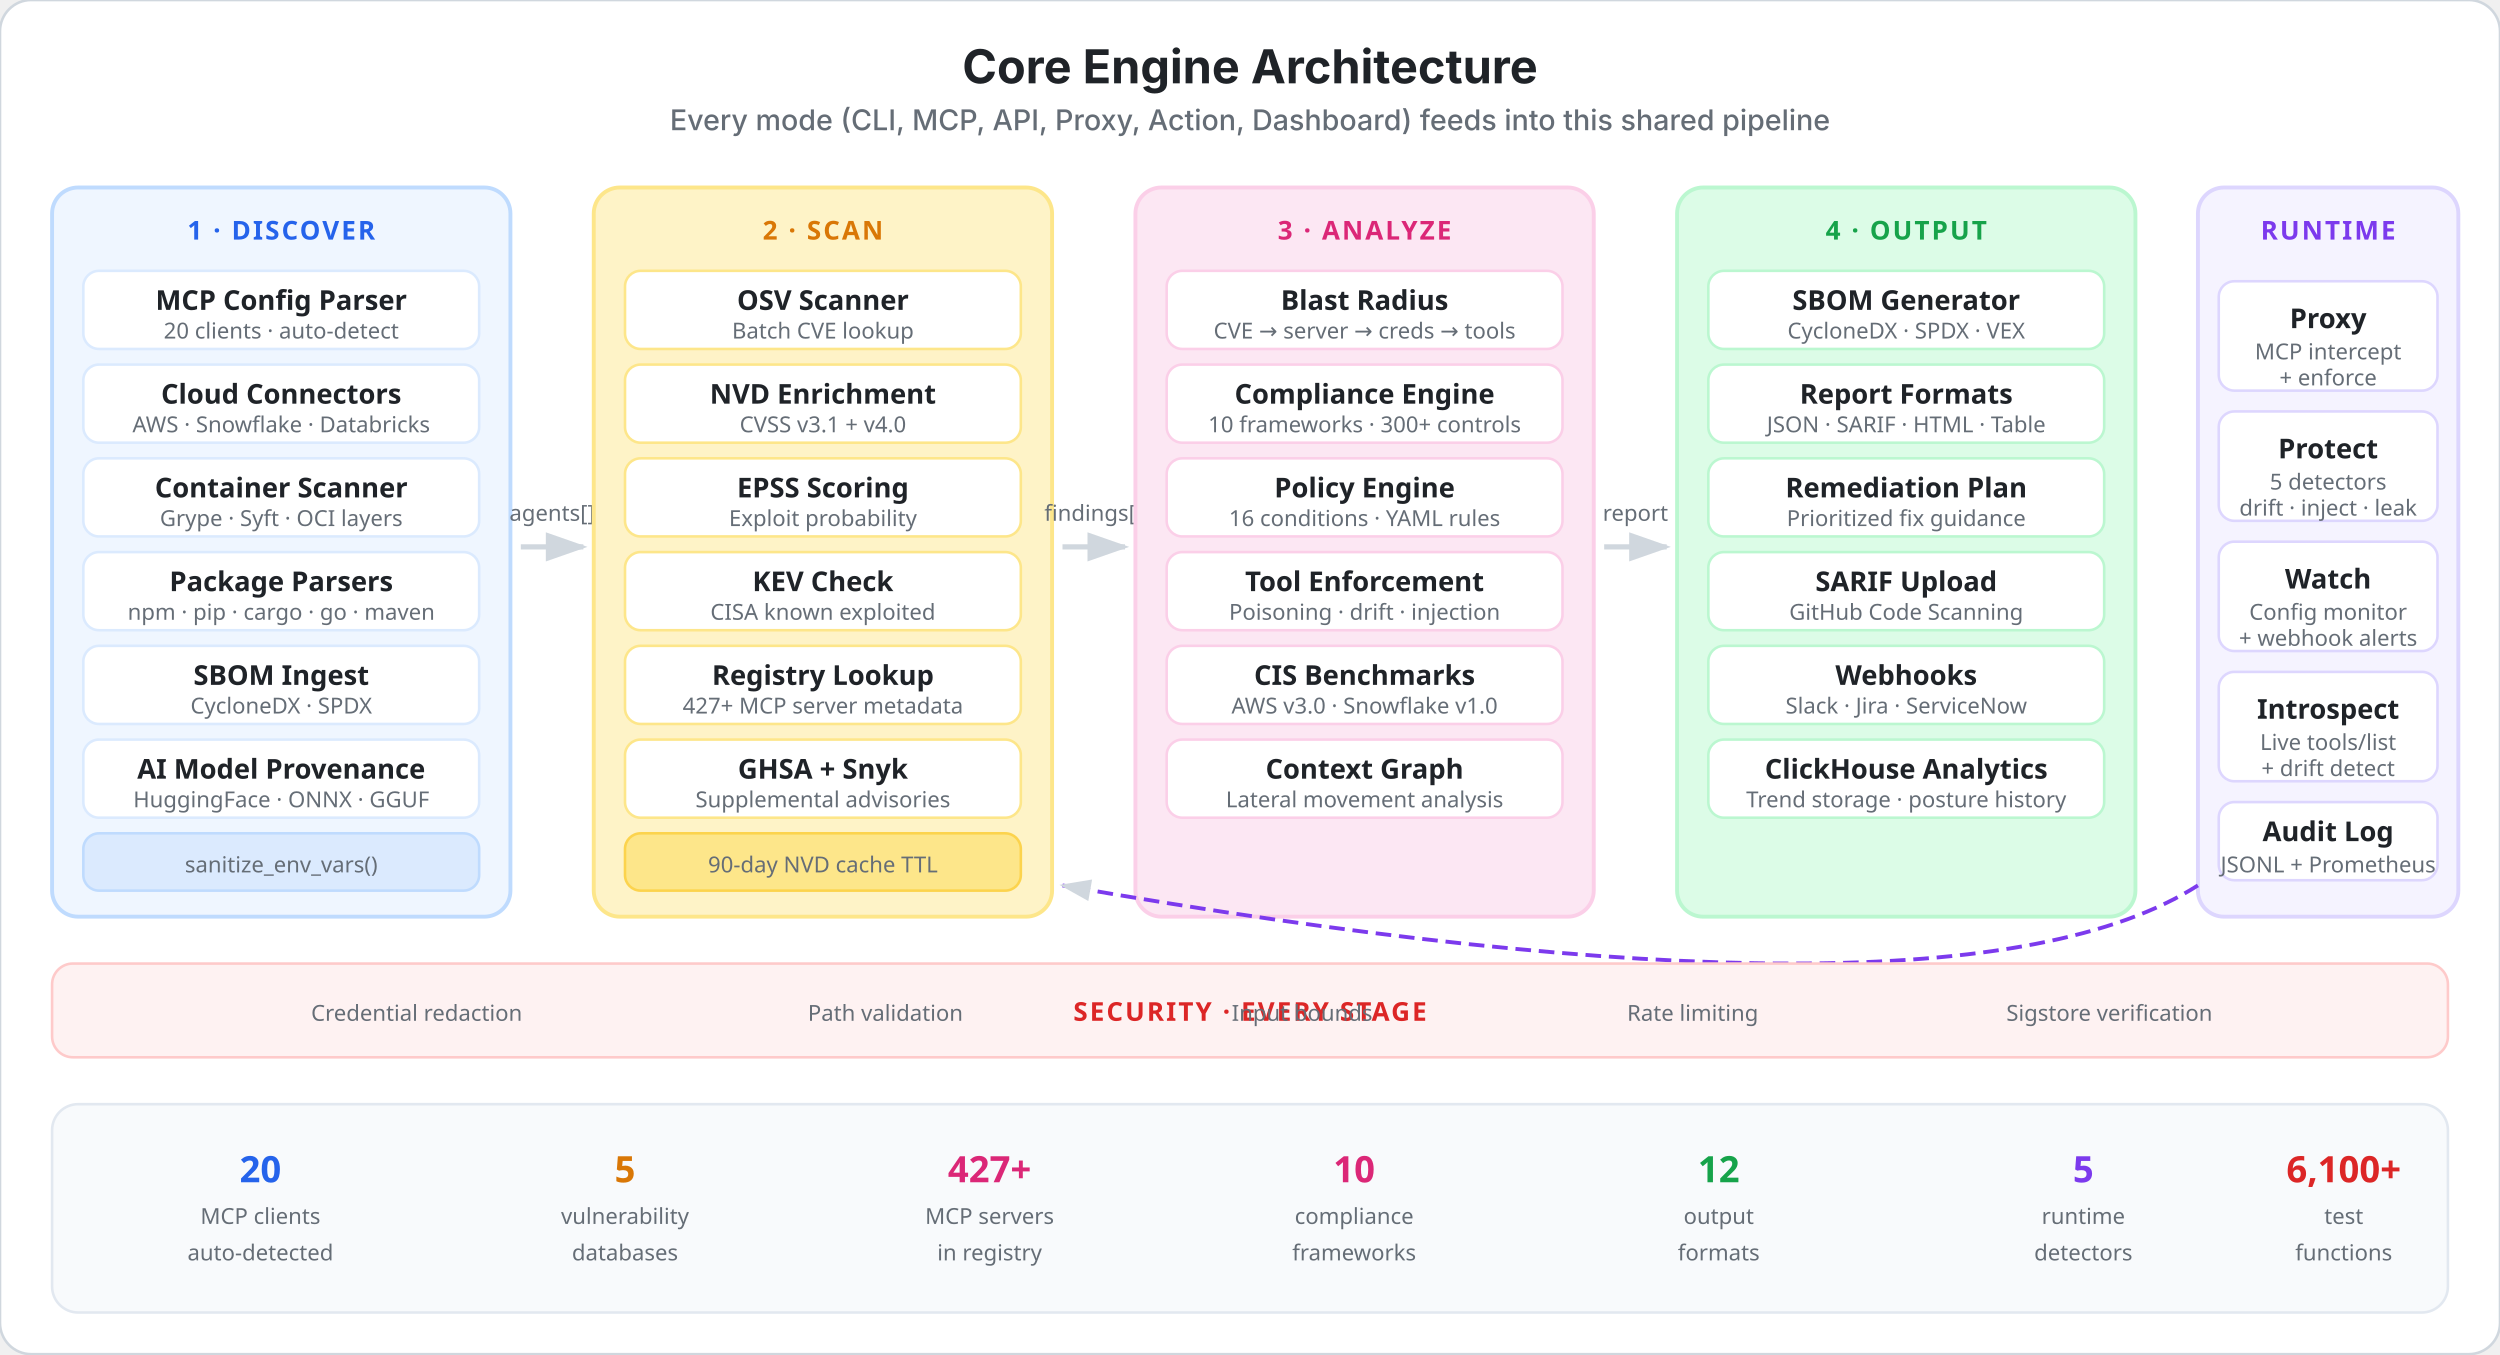
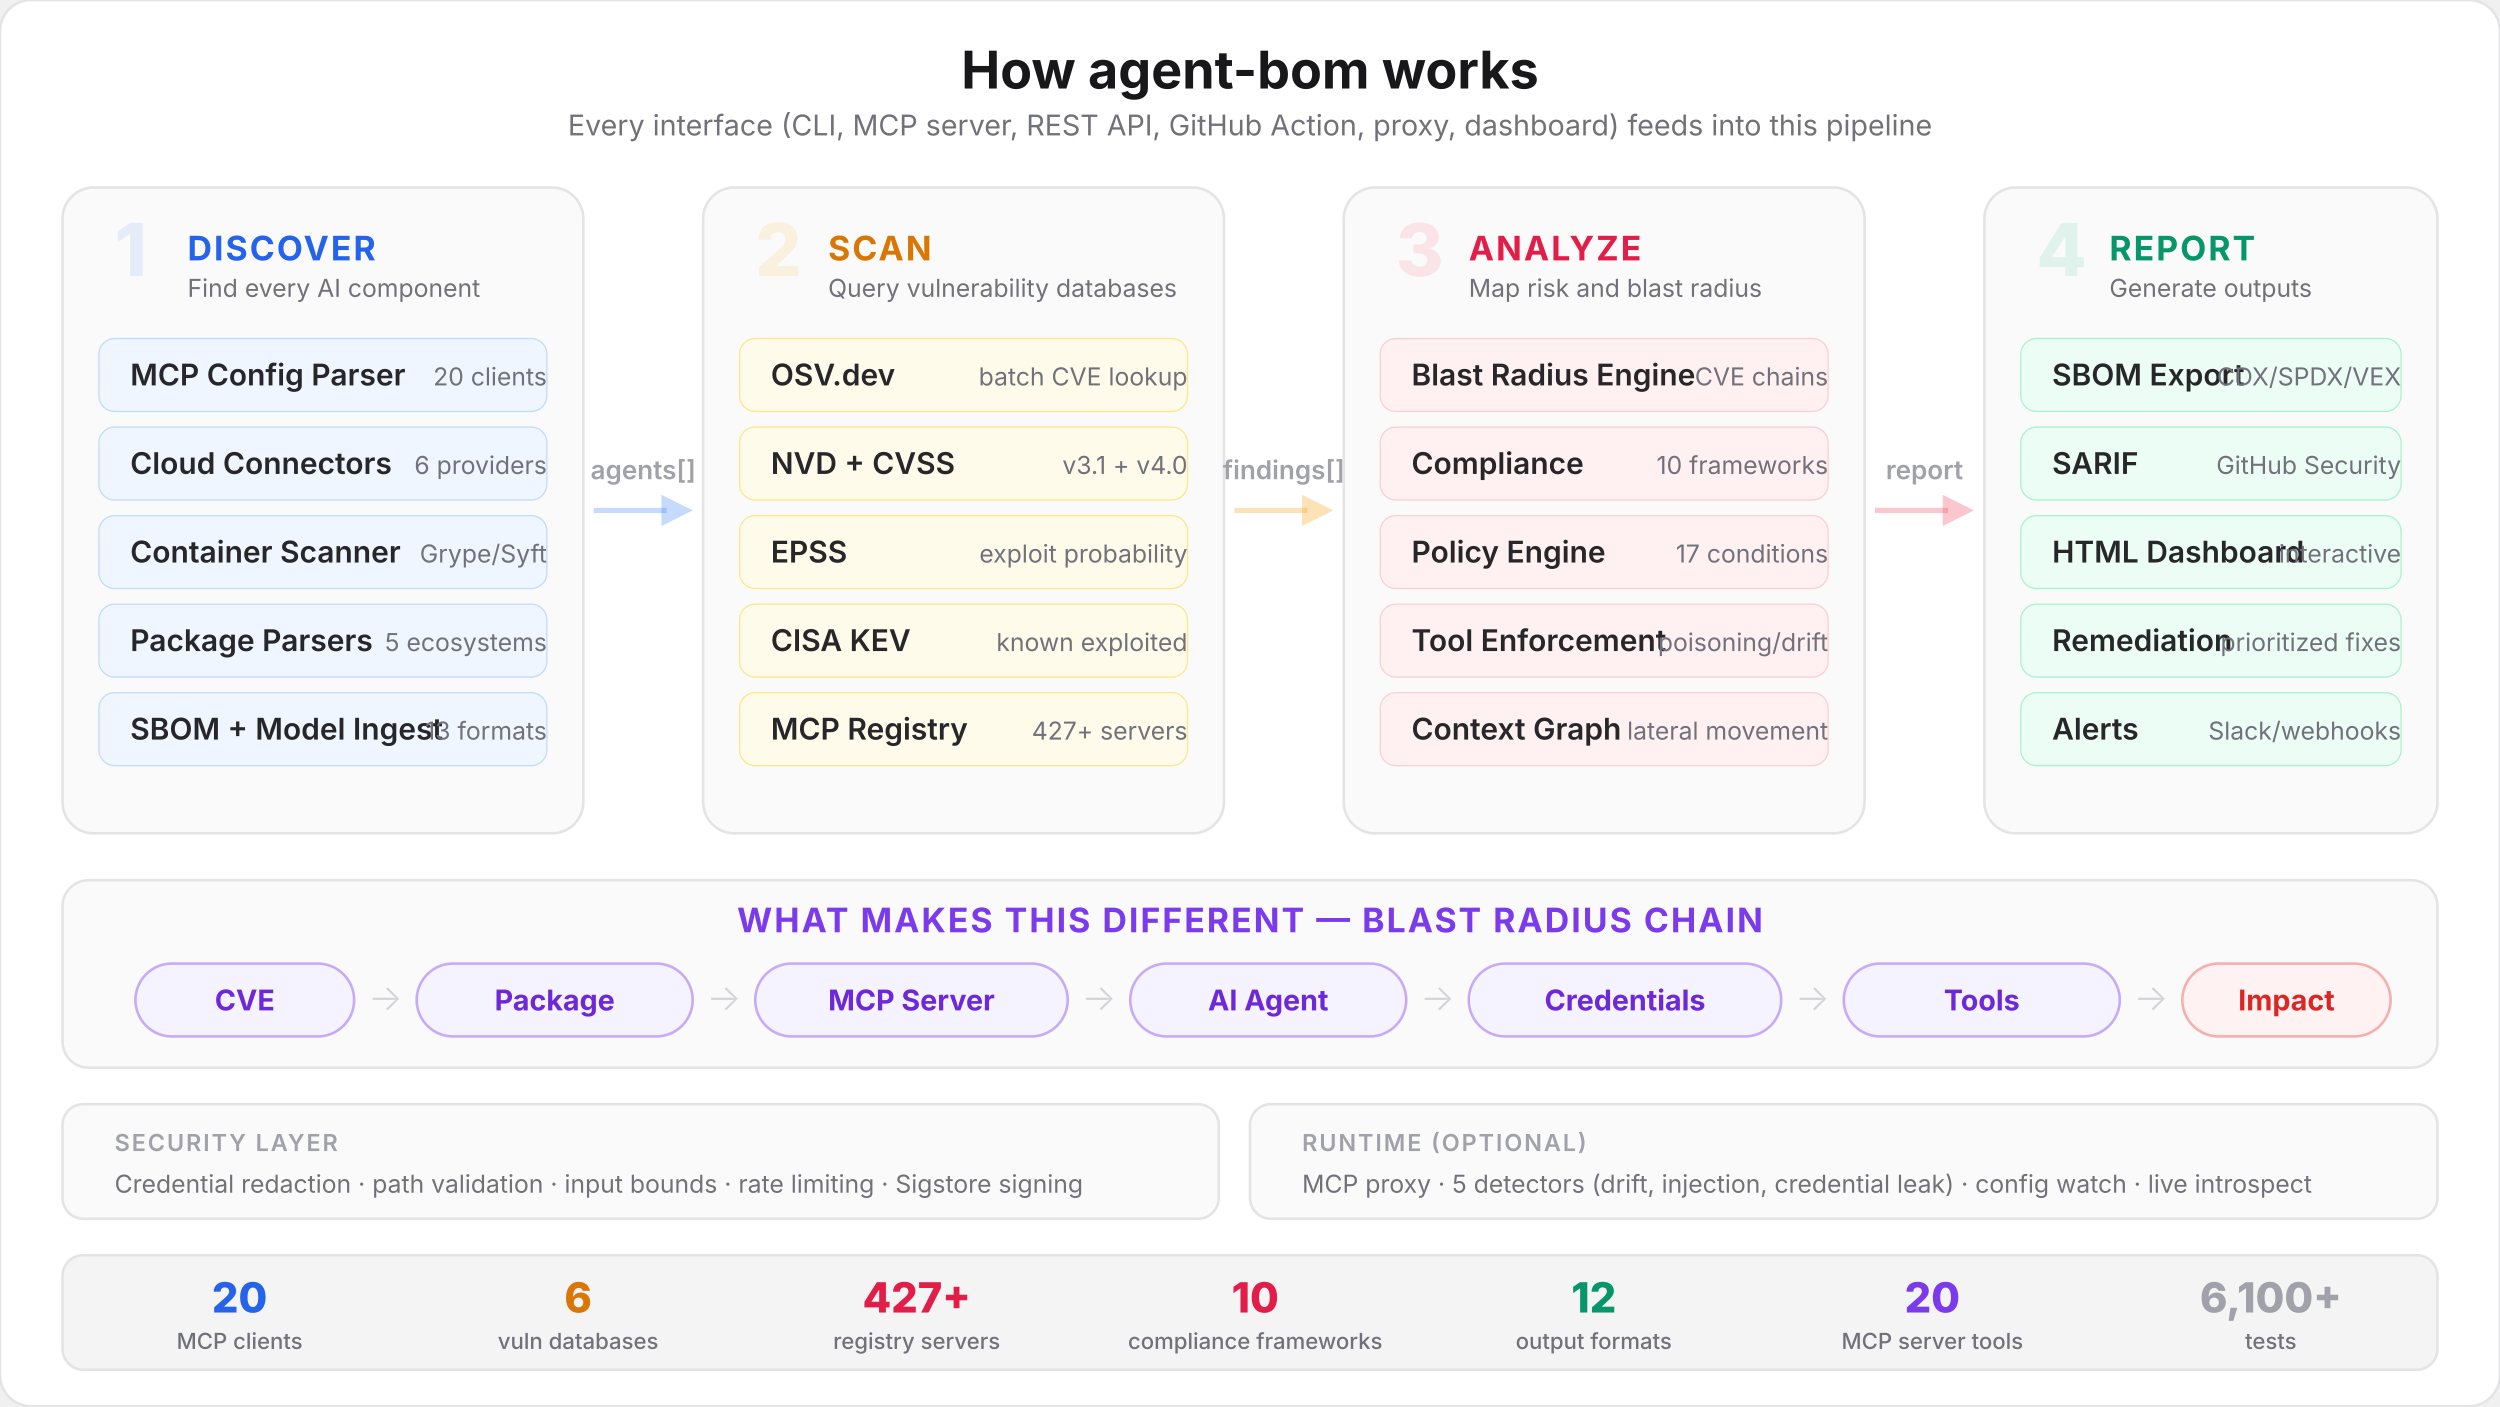
- <svg xmlns="http://www.w3.org/2000/svg" viewBox="0 0 960 520" fill="none">
+ <svg xmlns="http://www.w3.org/2000/svg" viewBox="0 0 960 540" fill="none">
  <style>
-     .title { font: 700 18px system-ui, -apple-system, sans-serif; fill: #1f2328; }
-     .subtitle { font: 500 11px system-ui, -apple-system, sans-serif; fill: #656d76; }
-     .phase-title { font: 700 10px system-ui, sans-serif; letter-spacing: 0.08em; }
-     .mod-label { font: 600 10.5px system-ui, sans-serif; fill: #1f2328; }
-     .mod-detail { font: 400 8.5px system-ui, sans-serif; fill: #656d76; }
-     .arrow-label { font: 500 8.5px system-ui, sans-serif; fill: #656d76; }
-     .stat { font: 700 14px system-ui, sans-serif; }
-     .stat-label { font: 500 8.5px system-ui, sans-serif; fill: #656d76; }
-     .note { font: 400 9px system-ui, sans-serif; fill: #656d76; }
+     text { font-family: system-ui, -apple-system, 'Segoe UI', sans-serif; }
+     .title { font-size: 20px; font-weight: 700; fill: #18181b; }
+     .subtitle { font-size: 11px; font-weight: 400; fill: #71717a; }
+     .phase-num { font-size: 28px; font-weight: 800; }
+     .phase-name { font-size: 13px; font-weight: 700; letter-spacing: 0.06em; }
+     .mod-name { font-size: 11.5px; font-weight: 600; fill: #27272a; }
+     .mod-sub { font-size: 9.5px; font-weight: 400; fill: #71717a; }
+     .arrow-text { font-size: 10px; font-weight: 600; fill: #a1a1aa; }
+     .chain-label { font-size: 11px; font-weight: 700; }
+     .chain-sub { font-size: 9px; font-weight: 500; fill: #71717a; }
+     .chain-arrow { font-size: 14px; font-weight: 300; fill: #d4d4d8; }
+     .sec-label { font-size: 9px; font-weight: 600; fill: #a1a1aa; letter-spacing: 0.08em; }
+     .entry-label { font-size: 9px; font-weight: 600; }
+     .stat-num { font-size: 16px; font-weight: 800; }
+     .stat-label { font-size: 8.5px; font-weight: 500; fill: #71717a; }
  </style>
-   <defs>
-     <marker id="ar" viewBox="0 0 10 7" refX="9" refY="3.5" markerWidth="8" markerHeight="6" orient="auto">
-       <polygon points="0 0, 10 3.5, 0 7" fill="#d0d7de" />
-     </marker>
-     <marker id="ar-blue" viewBox="0 0 10 7" refX="9" refY="3.5" markerWidth="8" markerHeight="6" orient="auto">
-       <polygon points="0 0, 10 3.5, 0 7" fill="#3b82f6" opacity="0.5" />
-     </marker>
-   </defs>
-   <rect width="960" height="520" rx="12" fill="#ffffff" stroke="#d0d7de" stroke-width="1" />
-   <text x="480" y="32" text-anchor="middle" class="title">Core Engine Architecture</text>
-   <text x="480" y="50" text-anchor="middle" class="subtitle">Every mode (CLI, MCP, API, Proxy, Action, Dashboard) feeds into this shared pipeline</text>
-   <rect x="20" y="72" width="176" height="280" rx="10" fill="#eff6ff" stroke="#bfdbfe" stroke-width="1.5" />
-   <text x="108" y="92" text-anchor="middle" class="phase-title" fill="#2563eb">1 · DISCOVER</text>
-   <rect x="32" y="104" width="152" height="30" rx="6" fill="#fff" stroke="#dbeafe" stroke-width="1" />
-   <text x="108" y="119" text-anchor="middle" class="mod-label">MCP Config Parser</text>
-   <text x="108" y="130" text-anchor="middle" class="mod-detail">20 clients · auto-detect</text>
-   <rect x="32" y="140" width="152" height="30" rx="6" fill="#fff" stroke="#dbeafe" stroke-width="1" />
-   <text x="108" y="155" text-anchor="middle" class="mod-label">Cloud Connectors</text>
-   <text x="108" y="166" text-anchor="middle" class="mod-detail">AWS · Snowflake · Databricks</text>
-   <rect x="32" y="176" width="152" height="30" rx="6" fill="#fff" stroke="#dbeafe" stroke-width="1" />
-   <text x="108" y="191" text-anchor="middle" class="mod-label">Container Scanner</text>
-   <text x="108" y="202" text-anchor="middle" class="mod-detail">Grype · Syft · OCI layers</text>
-   <rect x="32" y="212" width="152" height="30" rx="6" fill="#fff" stroke="#dbeafe" stroke-width="1" />
-   <text x="108" y="227" text-anchor="middle" class="mod-label">Package Parsers</text>
-   <text x="108" y="238" text-anchor="middle" class="mod-detail">npm · pip · cargo · go · maven</text>
-   <rect x="32" y="248" width="152" height="30" rx="6" fill="#fff" stroke="#dbeafe" stroke-width="1" />
-   <text x="108" y="263" text-anchor="middle" class="mod-label">SBOM Ingest</text>
-   <text x="108" y="274" text-anchor="middle" class="mod-detail">CycloneDX · SPDX</text>
-   <rect x="32" y="284" width="152" height="30" rx="6" fill="#fff" stroke="#dbeafe" stroke-width="1" />
-   <text x="108" y="299" text-anchor="middle" class="mod-label">AI Model Provenance</text>
-   <text x="108" y="310" text-anchor="middle" class="mod-detail">HuggingFace · ONNX · GGUF</text>
-   <rect x="32" y="320" width="152" height="22" rx="6" fill="#dbeafe" stroke="#bfdbfe" stroke-width="1" />
-   <text x="108" y="335" text-anchor="middle" class="mod-detail" fill="#2563eb">sanitize_env_vars()</text>
-   <line x1="200" y1="210" x2="224" y2="210" stroke="#d0d7de" stroke-width="2" marker-end="url(#ar)" />
-   <text x="212" y="200" text-anchor="middle" class="arrow-label">agents[]</text>
-   <rect x="228" y="72" width="176" height="280" rx="10" fill="#fef3c7" stroke="#fde68a" stroke-width="1.5" />
-   <text x="316" y="92" text-anchor="middle" class="phase-title" fill="#d97706">2 · SCAN</text>
-   <rect x="240" y="104" width="152" height="30" rx="6" fill="#fff" stroke="#fde68a" stroke-width="1" />
-   <text x="316" y="119" text-anchor="middle" class="mod-label">OSV Scanner</text>
-   <text x="316" y="130" text-anchor="middle" class="mod-detail">Batch CVE lookup</text>
-   <rect x="240" y="140" width="152" height="30" rx="6" fill="#fff" stroke="#fde68a" stroke-width="1" />
-   <text x="316" y="155" text-anchor="middle" class="mod-label">NVD Enrichment</text>
-   <text x="316" y="166" text-anchor="middle" class="mod-detail">CVSS v3.1 + v4.0</text>
-   <rect x="240" y="176" width="152" height="30" rx="6" fill="#fff" stroke="#fde68a" stroke-width="1" />
-   <text x="316" y="191" text-anchor="middle" class="mod-label">EPSS Scoring</text>
-   <text x="316" y="202" text-anchor="middle" class="mod-detail">Exploit probability</text>
-   <rect x="240" y="212" width="152" height="30" rx="6" fill="#fff" stroke="#fde68a" stroke-width="1" />
-   <text x="316" y="227" text-anchor="middle" class="mod-label">KEV Check</text>
-   <text x="316" y="238" text-anchor="middle" class="mod-detail">CISA known exploited</text>
-   <rect x="240" y="248" width="152" height="30" rx="6" fill="#fff" stroke="#fde68a" stroke-width="1" />
-   <text x="316" y="263" text-anchor="middle" class="mod-label">Registry Lookup</text>
-   <text x="316" y="274" text-anchor="middle" class="mod-detail">427+ MCP server metadata</text>
-   <rect x="240" y="284" width="152" height="30" rx="6" fill="#fff" stroke="#fde68a" stroke-width="1" />
-   <text x="316" y="299" text-anchor="middle" class="mod-label">GHSA + Snyk</text>
-   <text x="316" y="310" text-anchor="middle" class="mod-detail">Supplemental advisories</text>
-   <rect x="240" y="320" width="152" height="22" rx="6" fill="#fde68a" stroke="#fcd34d" stroke-width="1" />
-   <text x="316" y="335" text-anchor="middle" class="mod-detail" fill="#92400e">90-day NVD cache TTL</text>
-   <line x1="408" y1="210" x2="432" y2="210" stroke="#d0d7de" stroke-width="2" marker-end="url(#ar)" />
-   <text x="420" y="200" text-anchor="middle" class="arrow-label">findings[]</text>
-   <rect x="436" y="72" width="176" height="280" rx="10" fill="#fce7f3" stroke="#fbcfe8" stroke-width="1.5" />
-   <text x="524" y="92" text-anchor="middle" class="phase-title" fill="#db2777">3 · ANALYZE</text>
-   <rect x="448" y="104" width="152" height="30" rx="6" fill="#fff" stroke="#fbcfe8" stroke-width="1" />
-   <text x="524" y="119" text-anchor="middle" class="mod-label">Blast Radius</text>
-   <text x="524" y="130" text-anchor="middle" class="mod-detail">CVE → server → creds → tools</text>
-   <rect x="448" y="140" width="152" height="30" rx="6" fill="#fff" stroke="#fbcfe8" stroke-width="1" />
-   <text x="524" y="155" text-anchor="middle" class="mod-label">Compliance Engine</text>
-   <text x="524" y="166" text-anchor="middle" class="mod-detail">10 frameworks · 300+ controls</text>
-   <rect x="448" y="176" width="152" height="30" rx="6" fill="#fff" stroke="#fbcfe8" stroke-width="1" />
-   <text x="524" y="191" text-anchor="middle" class="mod-label">Policy Engine</text>
-   <text x="524" y="202" text-anchor="middle" class="mod-detail">16 conditions · YAML rules</text>
-   <rect x="448" y="212" width="152" height="30" rx="6" fill="#fff" stroke="#fbcfe8" stroke-width="1" />
-   <text x="524" y="227" text-anchor="middle" class="mod-label">Tool Enforcement</text>
-   <text x="524" y="238" text-anchor="middle" class="mod-detail">Poisoning · drift · injection</text>
-   <rect x="448" y="248" width="152" height="30" rx="6" fill="#fff" stroke="#fbcfe8" stroke-width="1" />
-   <text x="524" y="263" text-anchor="middle" class="mod-label">CIS Benchmarks</text>
-   <text x="524" y="274" text-anchor="middle" class="mod-detail">AWS v3.0 · Snowflake v1.0</text>
-   <rect x="448" y="284" width="152" height="30" rx="6" fill="#fff" stroke="#fbcfe8" stroke-width="1" />
-   <text x="524" y="299" text-anchor="middle" class="mod-label">Context Graph</text>
-   <text x="524" y="310" text-anchor="middle" class="mod-detail">Lateral movement analysis</text>
-   <line x1="616" y1="210" x2="640" y2="210" stroke="#d0d7de" stroke-width="2" marker-end="url(#ar)" />
-   <text x="628" y="200" text-anchor="middle" class="arrow-label">report</text>
-   <rect x="644" y="72" width="176" height="280" rx="10" fill="#dcfce7" stroke="#bbf7d0" stroke-width="1.5" />
-   <text x="732" y="92" text-anchor="middle" class="phase-title" fill="#16a34a">4 · OUTPUT</text>
-   <rect x="656" y="104" width="152" height="30" rx="6" fill="#fff" stroke="#bbf7d0" stroke-width="1" />
-   <text x="732" y="119" text-anchor="middle" class="mod-label">SBOM Generator</text>
-   <text x="732" y="130" text-anchor="middle" class="mod-detail">CycloneDX · SPDX · VEX</text>
-   <rect x="656" y="140" width="152" height="30" rx="6" fill="#fff" stroke="#bbf7d0" stroke-width="1" />
-   <text x="732" y="155" text-anchor="middle" class="mod-label">Report Formats</text>
-   <text x="732" y="166" text-anchor="middle" class="mod-detail">JSON · SARIF · HTML · Table</text>
-   <rect x="656" y="176" width="152" height="30" rx="6" fill="#fff" stroke="#bbf7d0" stroke-width="1" />
-   <text x="732" y="191" text-anchor="middle" class="mod-label">Remediation Plan</text>
-   <text x="732" y="202" text-anchor="middle" class="mod-detail">Prioritized fix guidance</text>
-   <rect x="656" y="212" width="152" height="30" rx="6" fill="#fff" stroke="#bbf7d0" stroke-width="1" />
-   <text x="732" y="227" text-anchor="middle" class="mod-label">SARIF Upload</text>
-   <text x="732" y="238" text-anchor="middle" class="mod-detail">GitHub Code Scanning</text>
-   <rect x="656" y="248" width="152" height="30" rx="6" fill="#fff" stroke="#bbf7d0" stroke-width="1" />
-   <text x="732" y="263" text-anchor="middle" class="mod-label">Webhooks</text>
-   <text x="732" y="274" text-anchor="middle" class="mod-detail">Slack · Jira · ServiceNow</text>
-   <rect x="656" y="284" width="152" height="30" rx="6" fill="#fff" stroke="#bbf7d0" stroke-width="1" />
-   <text x="732" y="299" text-anchor="middle" class="mod-label">ClickHouse Analytics</text>
-   <text x="732" y="310" text-anchor="middle" class="mod-detail">Trend storage · posture history</text>
-   <rect x="844" y="72" width="100" height="280" rx="10" fill="#f5f3ff" stroke="#ddd6fe" stroke-width="1.5" />
-   <text x="894" y="92" text-anchor="middle" class="phase-title" fill="#7c3aed">RUNTIME</text>
-   <rect x="852" y="108" width="84" height="42" rx="6" fill="#fff" stroke="#ddd6fe" stroke-width="1" />
-   <text x="894" y="126" text-anchor="middle" class="mod-label">Proxy</text>
-   <text x="894" y="138" text-anchor="middle" class="mod-detail">MCP intercept</text>
-   <text x="894" y="148" text-anchor="middle" class="mod-detail">+ enforce</text>
-   <rect x="852" y="158" width="84" height="42" rx="6" fill="#fff" stroke="#ddd6fe" stroke-width="1" />
-   <text x="894" y="176" text-anchor="middle" class="mod-label">Protect</text>
-   <text x="894" y="188" text-anchor="middle" class="mod-detail">5 detectors</text>
-   <text x="894" y="198" text-anchor="middle" class="mod-detail">drift · inject · leak</text>
-   <rect x="852" y="208" width="84" height="42" rx="6" fill="#fff" stroke="#ddd6fe" stroke-width="1" />
-   <text x="894" y="226" text-anchor="middle" class="mod-label">Watch</text>
-   <text x="894" y="238" text-anchor="middle" class="mod-detail">Config monitor</text>
-   <text x="894" y="248" text-anchor="middle" class="mod-detail">+ webhook alerts</text>
-   <rect x="852" y="258" width="84" height="42" rx="6" fill="#fff" stroke="#ddd6fe" stroke-width="1" />
-   <text x="894" y="276" text-anchor="middle" class="mod-label">Introspect</text>
-   <text x="894" y="288" text-anchor="middle" class="mod-detail">Live tools/list</text>
-   <text x="894" y="298" text-anchor="middle" class="mod-detail">+ drift detect</text>
-   <rect x="852" y="308" width="84" height="30" rx="6" fill="#fff" stroke="#ddd6fe" stroke-width="1" />
-   <text x="894" y="323" text-anchor="middle" class="mod-label">Audit Log</text>
-   <text x="894" y="335" text-anchor="middle" class="mod-detail">JSONL + Prometheus</text>
-   <path d="M 844 340 Q 750 400 408 340" stroke="#7c3aed" stroke-width="1.5" stroke-dasharray="6 3" fill="none" marker-end="url(#ar)" />
-   <text x="620" y="390" text-anchor="middle" class="mod-detail" fill="#7c3aed">runtime audit → correlate with CVE findings</text>
-   <rect x="20" y="370" width="920" height="36" rx="8" fill="#fef2f2" stroke="#fecaca" stroke-width="1" />
-   <text x="480" y="392" text-anchor="middle" class="phase-title" fill="#dc2626">SECURITY · EVERY STAGE</text>
-   <text x="160" y="392" text-anchor="middle" class="mod-detail" fill="#991b1b">Credential redaction</text>
-   <text x="340" y="392" text-anchor="middle" class="mod-detail" fill="#991b1b">Path validation</text>
-   <text x="500" y="392" text-anchor="middle" class="mod-detail" fill="#991b1b">Input bounds</text>
-   <text x="650" y="392" text-anchor="middle" class="mod-detail" fill="#991b1b">Rate limiting</text>
-   <text x="810" y="392" text-anchor="middle" class="mod-detail" fill="#991b1b">Sigstore verification</text>
-   <rect x="20" y="424" width="920" height="80" rx="10" fill="#f8fafc" stroke="#e2e8f0" stroke-width="1" />
-   <text x="100" y="454" text-anchor="middle" class="stat" fill="#2563eb">20</text>
-   <text x="100" y="470" text-anchor="middle" class="stat-label">MCP clients</text>
-   <text x="100" y="484" text-anchor="middle" class="stat-label">auto-detected</text>
-   <text x="240" y="454" text-anchor="middle" class="stat" fill="#d97706">5</text>
-   <text x="240" y="470" text-anchor="middle" class="stat-label">vulnerability</text>
-   <text x="240" y="484" text-anchor="middle" class="stat-label">databases</text>
-   <text x="380" y="454" text-anchor="middle" class="stat" fill="#db2777">427+</text>
-   <text x="380" y="470" text-anchor="middle" class="stat-label">MCP servers</text>
-   <text x="380" y="484" text-anchor="middle" class="stat-label">in registry</text>
-   <text x="520" y="454" text-anchor="middle" class="stat" fill="#db2777">10</text>
-   <text x="520" y="470" text-anchor="middle" class="stat-label">compliance</text>
-   <text x="520" y="484" text-anchor="middle" class="stat-label">frameworks</text>
-   <text x="660" y="454" text-anchor="middle" class="stat" fill="#16a34a">12</text>
-   <text x="660" y="470" text-anchor="middle" class="stat-label">output</text>
-   <text x="660" y="484" text-anchor="middle" class="stat-label">formats</text>
-   <text x="800" y="454" text-anchor="middle" class="stat" fill="#7c3aed">5</text>
-   <text x="800" y="470" text-anchor="middle" class="stat-label">runtime</text>
-   <text x="800" y="484" text-anchor="middle" class="stat-label">detectors</text>
-   <text x="900" y="454" text-anchor="middle" class="stat" fill="#dc2626">6,100+</text>
-   <text x="900" y="470" text-anchor="middle" class="stat-label">test</text>
-   <text x="900" y="484" text-anchor="middle" class="stat-label">functions</text>
+   <rect width="960" height="540" rx="12" fill="#ffffff" stroke="#e4e4e7" stroke-width="1" />
+   <text x="480" y="34" text-anchor="middle" class="title">How agent-bom works</text>
+   <text x="480" y="52" text-anchor="middle" class="subtitle">Every interface (CLI, MCP server, REST API, GitHub Action, proxy, dashboard) feeds into this pipeline</text>
+   <rect x="24" y="72" width="200" height="248" rx="12" fill="#fafafa" stroke="#e4e4e7" stroke-width="1" />
+   <text x="44" y="106" class="phase-num" fill="#3b82f6" opacity="0.12">1</text>
+   <text x="72" y="100" class="phase-name" fill="#2563eb">DISCOVER</text>
+   <text x="72" y="114" class="mod-sub">Find every AI component</text>
+   <rect x="38" y="130" width="172" height="28" rx="6" fill="#eff6ff" stroke="#bfdbfe" stroke-width="0.5" />
+   <text x="50" y="148" class="mod-name">MCP Config Parser</text>
+   <text x="210" y="148" text-anchor="end" class="mod-sub" fill="#2563eb">20 clients</text>
+   <rect x="38" y="164" width="172" height="28" rx="6" fill="#eff6ff" stroke="#bfdbfe" stroke-width="0.5" />
+   <text x="50" y="182" class="mod-name">Cloud Connectors</text>
+   <text x="210" y="182" text-anchor="end" class="mod-sub" fill="#2563eb">6 providers</text>
+   <rect x="38" y="198" width="172" height="28" rx="6" fill="#eff6ff" stroke="#bfdbfe" stroke-width="0.5" />
+   <text x="50" y="216" class="mod-name">Container Scanner</text>
+   <text x="210" y="216" text-anchor="end" class="mod-sub" fill="#2563eb">Grype/Syft</text>
+   <rect x="38" y="232" width="172" height="28" rx="6" fill="#eff6ff" stroke="#bfdbfe" stroke-width="0.5" />
+   <text x="50" y="250" class="mod-name">Package Parsers</text>
+   <text x="210" y="250" text-anchor="end" class="mod-sub" fill="#2563eb">5 ecosystems</text>
+   <rect x="38" y="266" width="172" height="28" rx="6" fill="#eff6ff" stroke="#bfdbfe" stroke-width="0.5" />
+   <text x="50" y="284" class="mod-name">SBOM + Model Ingest</text>
+   <text x="210" y="284" text-anchor="end" class="mod-sub" fill="#2563eb">13 formats</text>
+   <line x1="228" y1="196" x2="256" y2="196" stroke="#3b82f6" stroke-width="2" opacity="0.3" />
+   <polygon points="254,190 266,196 254,202" fill="#3b82f6" opacity="0.3" />
+   <text x="247" y="184" text-anchor="middle" class="arrow-text">agents[]</text>
+   <rect x="270" y="72" width="200" height="248" rx="12" fill="#fafafa" stroke="#e4e4e7" stroke-width="1" />
+   <text x="290" y="106" class="phase-num" fill="#f59e0b" opacity="0.12">2</text>
+   <text x="318" y="100" class="phase-name" fill="#d97706">SCAN</text>
+   <text x="318" y="114" class="mod-sub">Query vulnerability databases</text>
+   <rect x="284" y="130" width="172" height="28" rx="6" fill="#fffbeb" stroke="#fde68a" stroke-width="0.5" />
+   <text x="296" y="148" class="mod-name">OSV.dev</text>
+   <text x="456" y="148" text-anchor="end" class="mod-sub" fill="#d97706">batch CVE lookup</text>
+   <rect x="284" y="164" width="172" height="28" rx="6" fill="#fffbeb" stroke="#fde68a" stroke-width="0.5" />
+   <text x="296" y="182" class="mod-name">NVD + CVSS</text>
+   <text x="456" y="182" text-anchor="end" class="mod-sub" fill="#d97706">v3.1 + v4.0</text>
+   <rect x="284" y="198" width="172" height="28" rx="6" fill="#fffbeb" stroke="#fde68a" stroke-width="0.5" />
+   <text x="296" y="216" class="mod-name">EPSS</text>
+   <text x="456" y="216" text-anchor="end" class="mod-sub" fill="#d97706">exploit probability</text>
+   <rect x="284" y="232" width="172" height="28" rx="6" fill="#fffbeb" stroke="#fde68a" stroke-width="0.5" />
+   <text x="296" y="250" class="mod-name">CISA KEV</text>
+   <text x="456" y="250" text-anchor="end" class="mod-sub" fill="#d97706">known exploited</text>
+   <rect x="284" y="266" width="172" height="28" rx="6" fill="#fffbeb" stroke="#fde68a" stroke-width="0.5" />
+   <text x="296" y="284" class="mod-name">MCP Registry</text>
+   <text x="456" y="284" text-anchor="end" class="mod-sub" fill="#d97706">427+ servers</text>
+   <line x1="474" y1="196" x2="502" y2="196" stroke="#f59e0b" stroke-width="2" opacity="0.3" />
+   <polygon points="500,190 512,196 500,202" fill="#f59e0b" opacity="0.3" />
+   <text x="493" y="184" text-anchor="middle" class="arrow-text">findings[]</text>
+   <rect x="516" y="72" width="200" height="248" rx="12" fill="#fafafa" stroke="#e4e4e7" stroke-width="1" />
+   <text x="536" y="106" class="phase-num" fill="#f43f5e" opacity="0.12">3</text>
+   <text x="564" y="100" class="phase-name" fill="#e11d48">ANALYZE</text>
+   <text x="564" y="114" class="mod-sub">Map risk and blast radius</text>
+   <rect x="530" y="130" width="172" height="28" rx="6" fill="#fff1f2" stroke="#fecdd3" stroke-width="0.5" />
+   <text x="542" y="148" class="mod-name">Blast Radius Engine</text>
+   <text x="702" y="148" text-anchor="end" class="mod-sub" fill="#e11d48">CVE chains</text>
+   <rect x="530" y="164" width="172" height="28" rx="6" fill="#fff1f2" stroke="#fecdd3" stroke-width="0.5" />
+   <text x="542" y="182" class="mod-name">Compliance</text>
+   <text x="702" y="182" text-anchor="end" class="mod-sub" fill="#e11d48">10 frameworks</text>
+   <rect x="530" y="198" width="172" height="28" rx="6" fill="#fff1f2" stroke="#fecdd3" stroke-width="0.5" />
+   <text x="542" y="216" class="mod-name">Policy Engine</text>
+   <text x="702" y="216" text-anchor="end" class="mod-sub" fill="#e11d48">17 conditions</text>
+   <rect x="530" y="232" width="172" height="28" rx="6" fill="#fff1f2" stroke="#fecdd3" stroke-width="0.5" />
+   <text x="542" y="250" class="mod-name">Tool Enforcement</text>
+   <text x="702" y="250" text-anchor="end" class="mod-sub" fill="#e11d48">poisoning/drift</text>
+   <rect x="530" y="266" width="172" height="28" rx="6" fill="#fff1f2" stroke="#fecdd3" stroke-width="0.5" />
+   <text x="542" y="284" class="mod-name">Context Graph</text>
+   <text x="702" y="284" text-anchor="end" class="mod-sub" fill="#e11d48">lateral movement</text>
+   <line x1="720" y1="196" x2="748" y2="196" stroke="#f43f5e" stroke-width="2" opacity="0.3" />
+   <polygon points="746,190 758,196 746,202" fill="#f43f5e" opacity="0.3" />
+   <text x="739" y="184" text-anchor="middle" class="arrow-text">report</text>
+   <rect x="762" y="72" width="174" height="248" rx="12" fill="#fafafa" stroke="#e4e4e7" stroke-width="1" />
+   <text x="782" y="106" class="phase-num" fill="#10b981" opacity="0.12">4</text>
+   <text x="810" y="100" class="phase-name" fill="#059669">REPORT</text>
+   <text x="810" y="114" class="mod-sub">Generate outputs</text>
+   <rect x="776" y="130" width="146" height="28" rx="6" fill="#ecfdf5" stroke="#a7f3d0" stroke-width="0.5" />
+   <text x="788" y="148" class="mod-name">SBOM Export</text>
+   <text x="922" y="148" text-anchor="end" class="mod-sub" fill="#059669">CDX/SPDX/VEX</text>
+   <rect x="776" y="164" width="146" height="28" rx="6" fill="#ecfdf5" stroke="#a7f3d0" stroke-width="0.5" />
+   <text x="788" y="182" class="mod-name">SARIF</text>
+   <text x="922" y="182" text-anchor="end" class="mod-sub" fill="#059669">GitHub Security</text>
+   <rect x="776" y="198" width="146" height="28" rx="6" fill="#ecfdf5" stroke="#a7f3d0" stroke-width="0.5" />
+   <text x="788" y="216" class="mod-name">HTML Dashboard</text>
+   <text x="922" y="216" text-anchor="end" class="mod-sub" fill="#059669">interactive</text>
+   <rect x="776" y="232" width="146" height="28" rx="6" fill="#ecfdf5" stroke="#a7f3d0" stroke-width="0.5" />
+   <text x="788" y="250" class="mod-name">Remediation</text>
+   <text x="922" y="250" text-anchor="end" class="mod-sub" fill="#059669">prioritized fixes</text>
+   <rect x="776" y="266" width="146" height="28" rx="6" fill="#ecfdf5" stroke="#a7f3d0" stroke-width="0.5" />
+   <text x="788" y="284" class="mod-name">Alerts</text>
+   <text x="922" y="284" text-anchor="end" class="mod-sub" fill="#059669">Slack/webhooks</text>
+   <rect x="24" y="338" width="912" height="72" rx="10" fill="#fafafa" stroke="#e4e4e7" stroke-width="1" />
+   <text x="480" y="358" text-anchor="middle" class="phase-name" fill="#7c3aed">WHAT MAKES THIS DIFFERENT — BLAST RADIUS CHAIN</text>
+   <rect x="52" y="370" width="84" height="28" rx="14" fill="#f5f3ff" stroke="#7c3aed" stroke-width="1" stroke-opacity="0.4" />
+   <text x="94" y="388" text-anchor="middle" class="chain-label" fill="#6d28d9">CVE</text>
+   <text x="148" y="388" text-anchor="middle" class="chain-arrow">→</text>
+   <rect x="160" y="370" width="106" height="28" rx="14" fill="#f5f3ff" stroke="#7c3aed" stroke-width="1" stroke-opacity="0.4" />
+   <text x="213" y="388" text-anchor="middle" class="chain-label" fill="#6d28d9">Package</text>
+   <text x="278" y="388" text-anchor="middle" class="chain-arrow">→</text>
+   <rect x="290" y="370" width="120" height="28" rx="14" fill="#f5f3ff" stroke="#7c3aed" stroke-width="1" stroke-opacity="0.4" />
+   <text x="350" y="388" text-anchor="middle" class="chain-label" fill="#6d28d9">MCP Server</text>
+   <text x="422" y="388" text-anchor="middle" class="chain-arrow">→</text>
+   <rect x="434" y="370" width="106" height="28" rx="14" fill="#f5f3ff" stroke="#7c3aed" stroke-width="1" stroke-opacity="0.4" />
+   <text x="487" y="388" text-anchor="middle" class="chain-label" fill="#6d28d9">AI Agent</text>
+   <text x="552" y="388" text-anchor="middle" class="chain-arrow">→</text>
+   <rect x="564" y="370" width="120" height="28" rx="14" fill="#f5f3ff" stroke="#7c3aed" stroke-width="1" stroke-opacity="0.4" />
+   <text x="624" y="388" text-anchor="middle" class="chain-label" fill="#6d28d9">Credentials</text>
+   <text x="696" y="388" text-anchor="middle" class="chain-arrow">→</text>
+   <rect x="708" y="370" width="106" height="28" rx="14" fill="#f5f3ff" stroke="#7c3aed" stroke-width="1" stroke-opacity="0.4" />
+   <text x="761" y="388" text-anchor="middle" class="chain-label" fill="#6d28d9">Tools</text>
+   <text x="826" y="388" text-anchor="middle" class="chain-arrow">→</text>
+   <rect x="838" y="370" width="80" height="28" rx="14" fill="#fef2f2" stroke="#ef4444" stroke-width="1" stroke-opacity="0.4" />
+   <text x="878" y="388" text-anchor="middle" class="chain-label" fill="#dc2626">Impact</text>
+   <rect x="24" y="424" width="444" height="44" rx="8" fill="#fafafa" stroke="#e4e4e7" stroke-width="1" />
+   <text x="44" y="442" class="sec-label" fill="#a1a1aa">SECURITY LAYER</text>
+   <text x="44" y="458" class="mod-sub">Credential redaction · path validation · input bounds · rate limiting · Sigstore signing</text>
+   <rect x="480" y="424" width="456" height="44" rx="8" fill="#fafafa" stroke="#e4e4e7" stroke-width="1" />
+   <text x="500" y="442" class="sec-label" fill="#a1a1aa">RUNTIME (OPTIONAL)</text>
+   <text x="500" y="458" class="mod-sub">MCP proxy · 5 detectors (drift, injection, credential leak) · config watch · live introspect</text>
+   <rect x="24" y="482" width="912" height="44" rx="8" fill="#f4f4f5" stroke="#e4e4e7" stroke-width="1" />
+   <text x="92" y="504" text-anchor="middle" class="stat-num" fill="#2563eb">20</text>
+   <text x="92" y="518" text-anchor="middle" class="stat-label">MCP clients</text>
+   <text x="222" y="504" text-anchor="middle" class="stat-num" fill="#d97706">6</text>
+   <text x="222" y="518" text-anchor="middle" class="stat-label">vuln databases</text>
+   <text x="352" y="504" text-anchor="middle" class="stat-num" fill="#e11d48">427+</text>
+   <text x="352" y="518" text-anchor="middle" class="stat-label">registry servers</text>
+   <text x="482" y="504" text-anchor="middle" class="stat-num" fill="#e11d48">10</text>
+   <text x="482" y="518" text-anchor="middle" class="stat-label">compliance frameworks</text>
+   <text x="612" y="504" text-anchor="middle" class="stat-num" fill="#059669">12</text>
+   <text x="612" y="518" text-anchor="middle" class="stat-label">output formats</text>
+   <text x="742" y="504" text-anchor="middle" class="stat-num" fill="#7c3aed">20</text>
+   <text x="742" y="518" text-anchor="middle" class="stat-label">MCP server tools</text>
+   <text x="872" y="504" text-anchor="middle" class="stat-num" fill="#a1a1aa">6,100+</text>
+   <text x="872" y="518" text-anchor="middle" class="stat-label">tests</text>
</svg>
